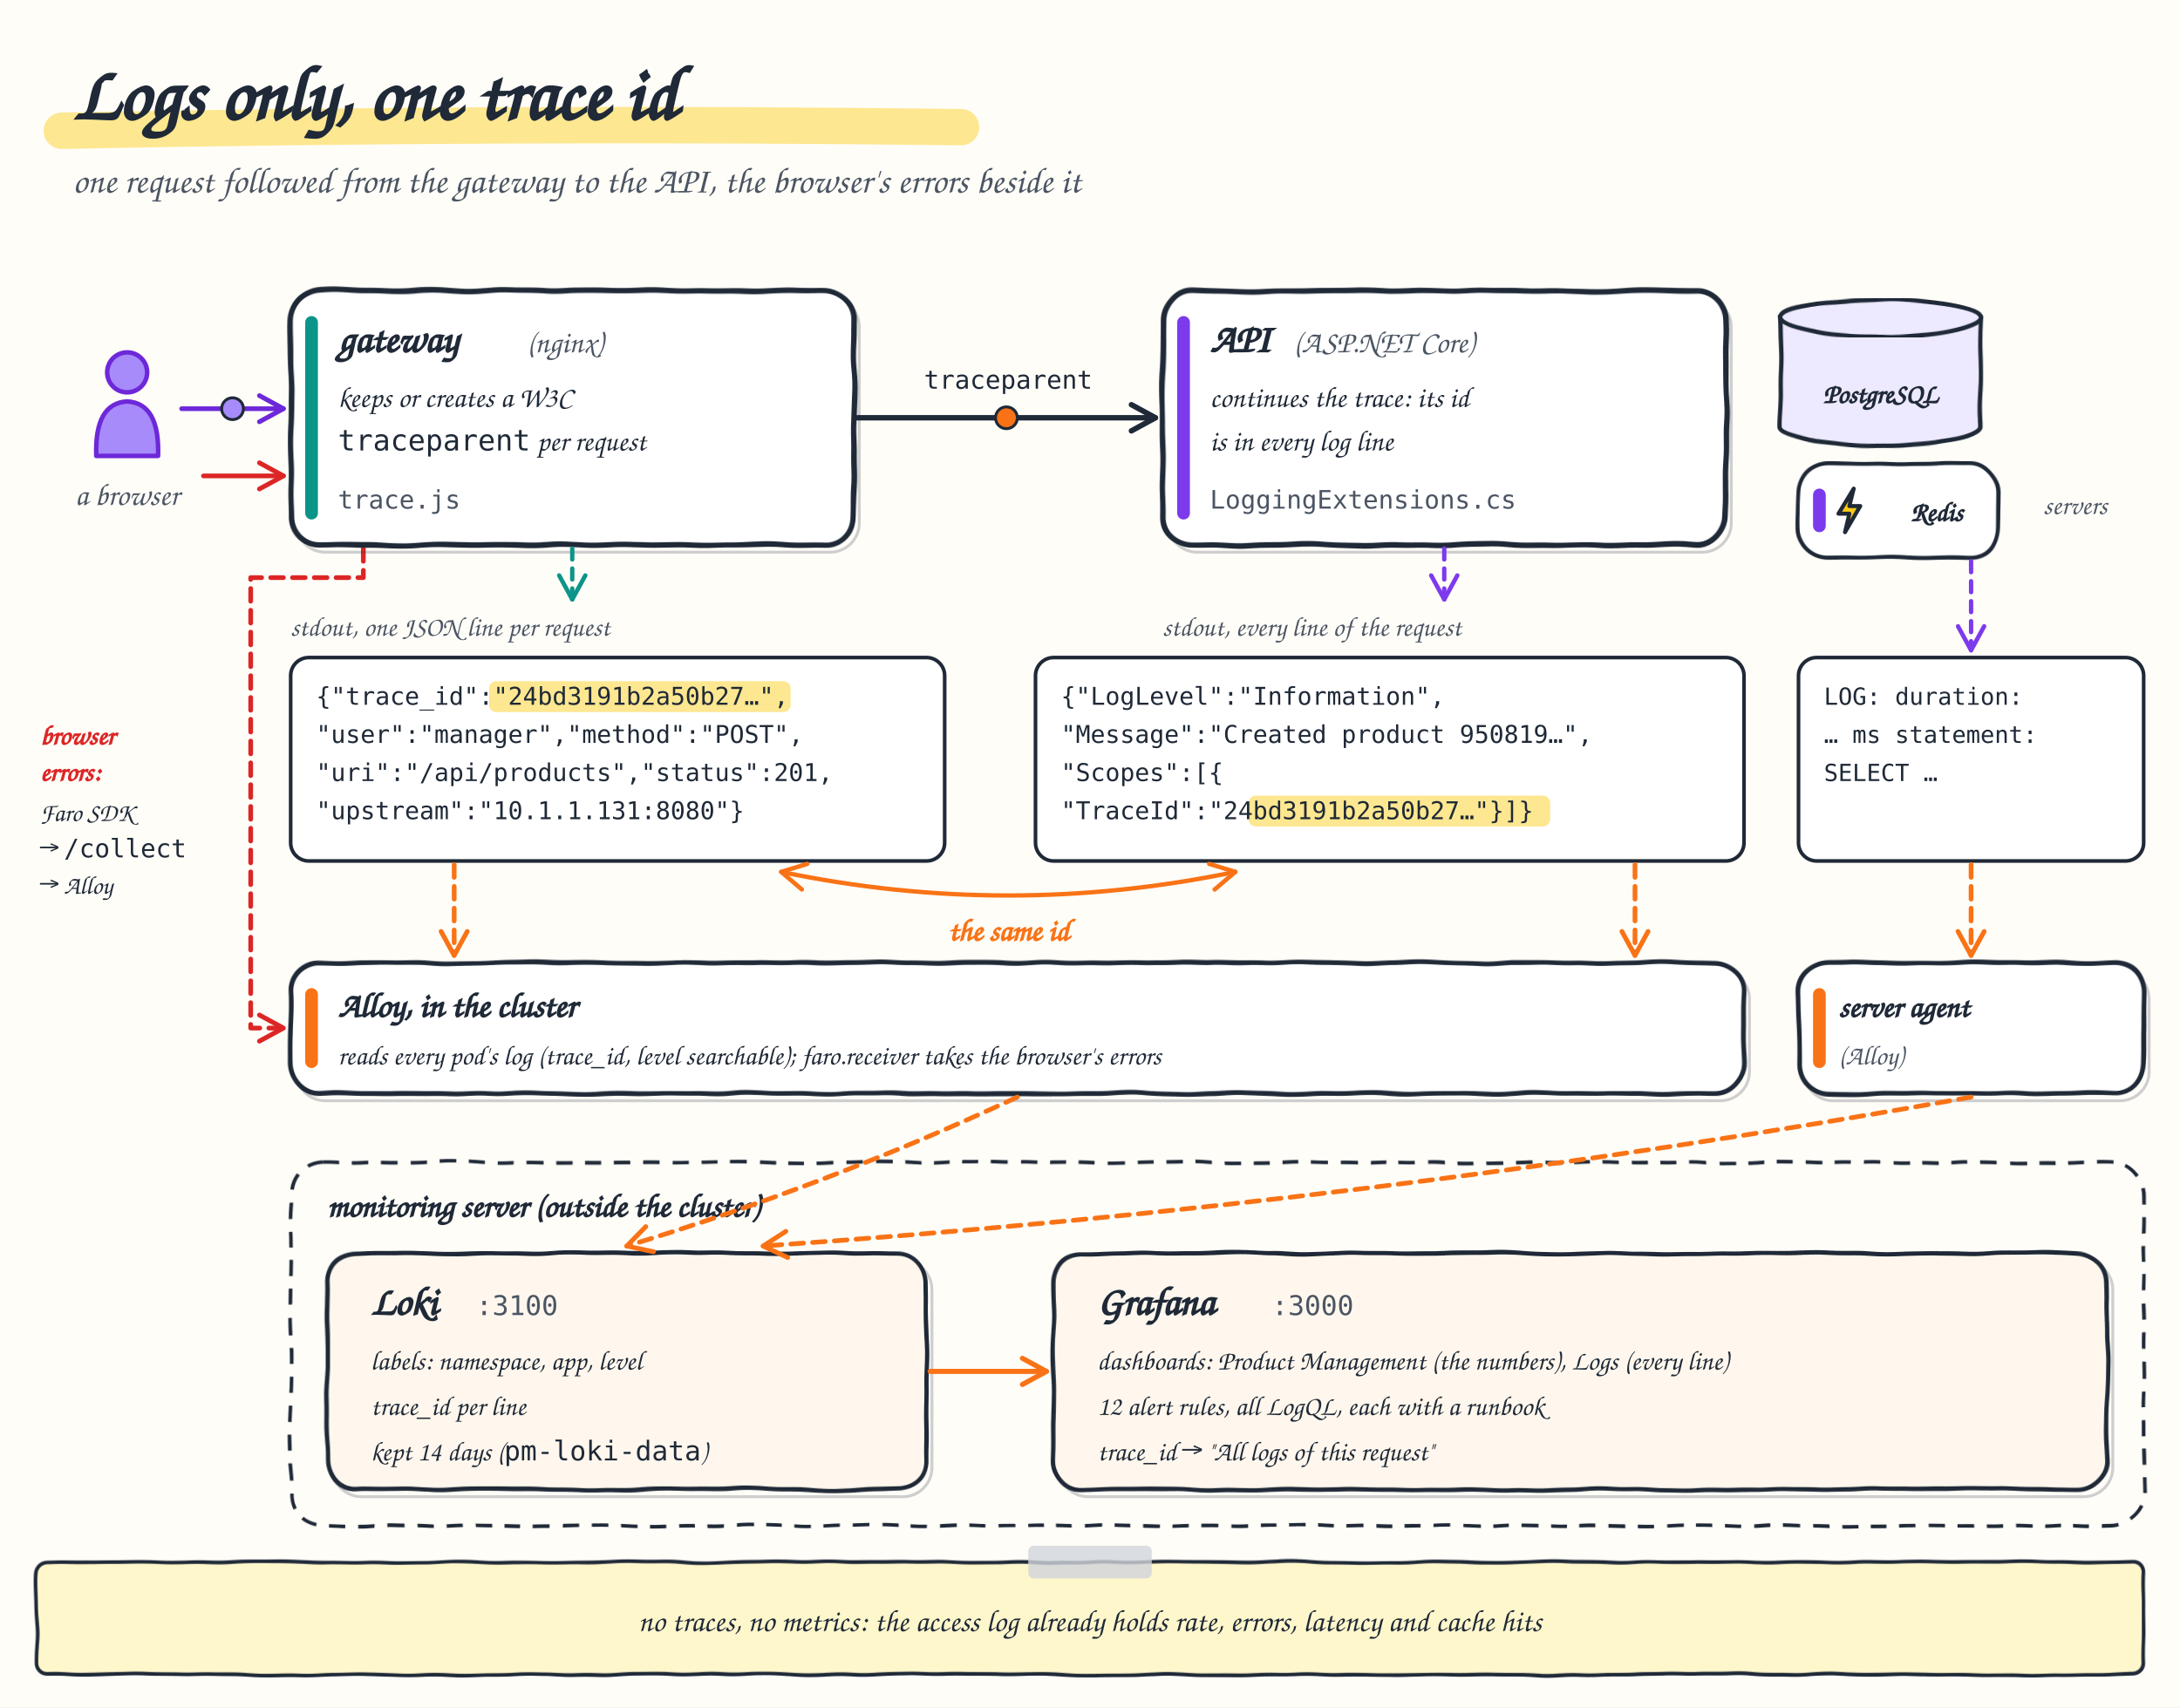
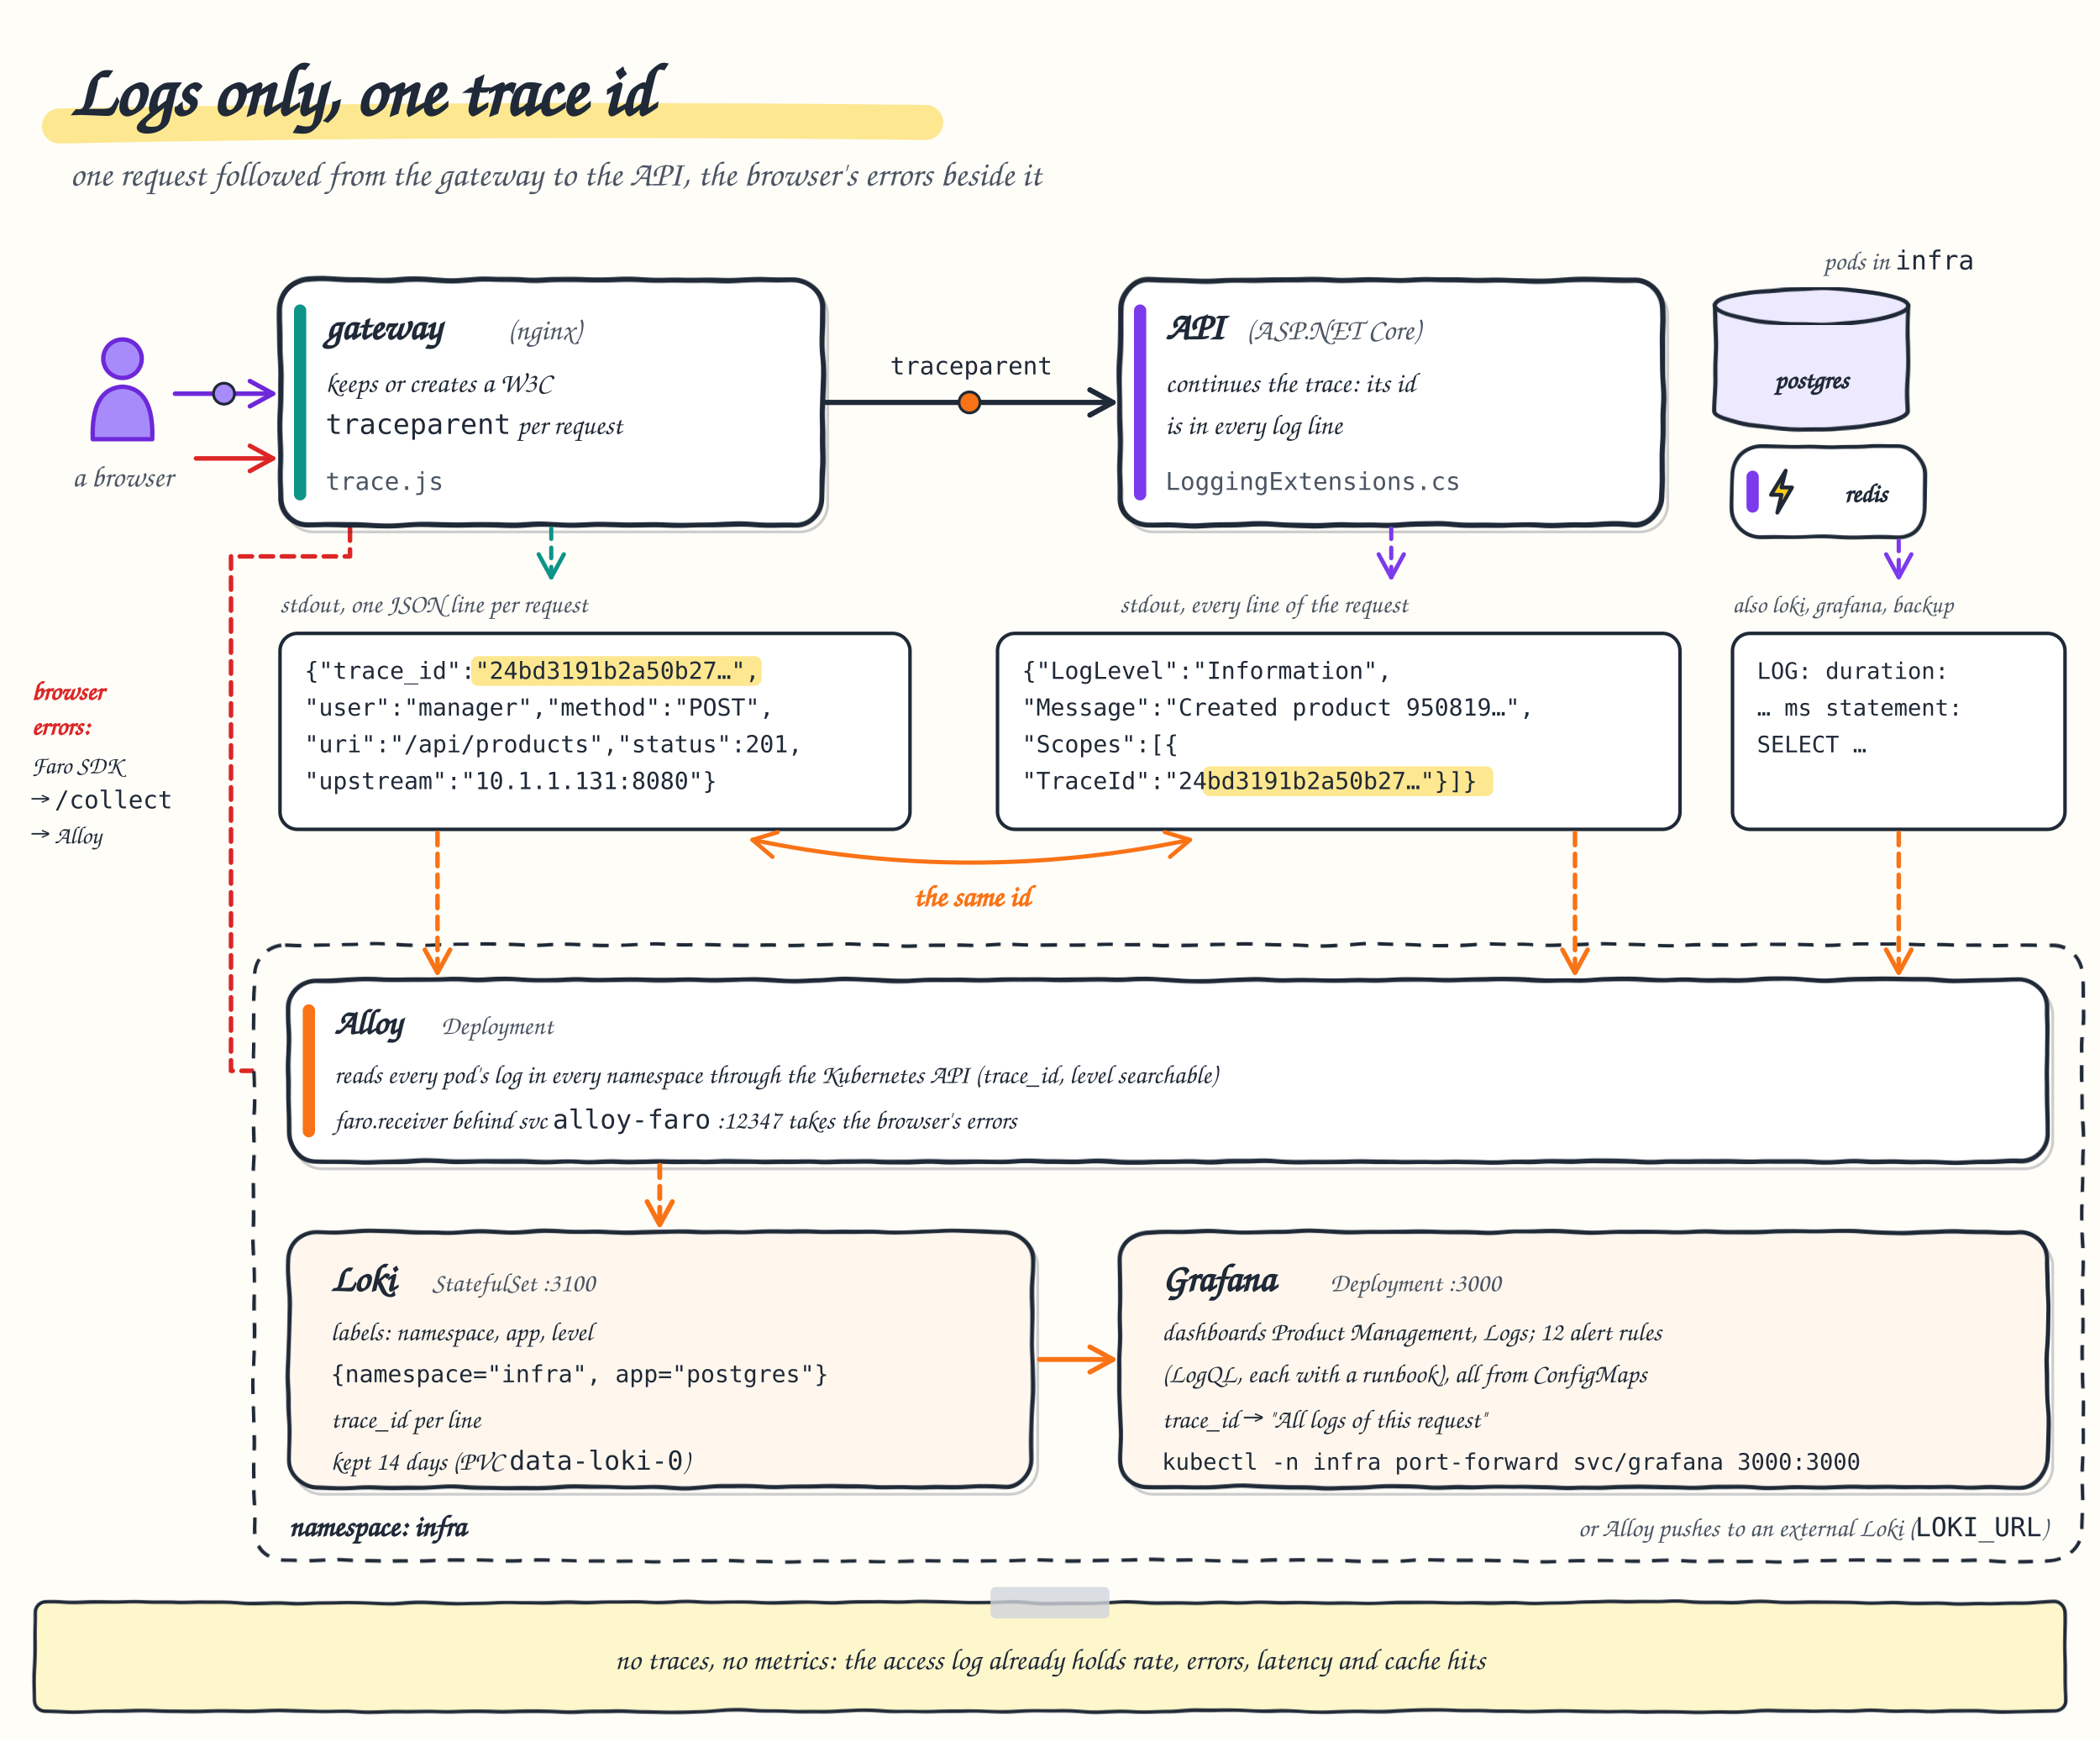
- <svg xmlns="http://www.w3.org/2000/svg" role="img" width="1200" height="940" viewBox="0 0 1200 940" aria-labelledby="t d">
+ <svg xmlns="http://www.w3.org/2000/svg" role="img" width="1200" height="995" viewBox="0 0 1200 995" aria-labelledby="t d">
  <style>.h{font-family:'Segoe Print','Bradley Hand','Chalkboard SE','Comic Neue','Comic Sans MS',cursive;fill:#1f2937}.m{font-family:Menlo,Consolas,monospace;fill:#1f2937}.b{font-weight:700}</style>
  <defs>
    <filter id="r" x="-3%" y="-3%" width="106%" height="106%">
      <feTurbulence type="fractalNoise" baseFrequency="0.03" numOctaves="2" seed="7" />
      <feDisplacementMap in="SourceGraphic" scale="2.6" xChannelSelector="R" yChannelSelector="G" />
    </filter>
  </defs>
-   <rect width="1200" height="940" fill="#fffdf8" />
+   <rect width="1200" height="995" fill="#fffdf8" />
  <path d="M34 72 Q281.5 67 529 70" stroke="#fde68a" stroke-width="20" stroke-linecap="round" fill="none" opacity="0.95" />
  <text x="40" y="66" class="h b" font-size="42">Logs only, one trace id</text>
  <text x="40" y="106" class="h" font-size="20" style="fill:#4b5563">one request followed from the gateway to the API, the browser's errors beside it</text>
  <path d="M53 251 Q52 222 70 221 Q88 222 87 251 Z" fill="#a78bfa" stroke="#6d28d9" stroke-width="2.5" stroke-linejoin="round" />
  <circle cx="70" cy="205" r="11" fill="#a78bfa" stroke="#6d28d9" stroke-width="2.5" />
  <text x="70" y="278" class="h" font-size="17" text-anchor="middle" style="fill:#4b5563">a browser</text>
  <path d="M100 225 Q128 225 156 225" fill="none" stroke="#6d28d9" stroke-width="2.6" stroke-linecap="round" />
  <path d="M142.8 217.8 L156 225 M142.8 232.2 L156 225" fill="none" stroke="#6d28d9" stroke-width="2.6" stroke-linecap="round" stroke-linejoin="round" />
  <circle cx="128" cy="225" r="6" fill="#a78bfa" stroke="#1f2937" stroke-width="1.6" />
  <path d="M112 262 Q134 262 156 262" fill="none" stroke="#dc2626" stroke-width="2.6" stroke-linecap="round" />
  <path d="M142.8 254.8 L156 262 M142.8 269.2 L156 262" fill="none" stroke="#dc2626" stroke-width="2.6" stroke-linecap="round" stroke-linejoin="round" />
-   <path d="M200 302 L200 318 L138 318 L138 566 L156 566" fill="none" stroke="#dc2626" stroke-width="2.6" stroke-linecap="round" stroke-linejoin="round" stroke-dasharray="7 5" />
-   <path d="M142.8 558.8 L156 566 M142.8 573.2 L156 566" fill="none" stroke="#dc2626" stroke-width="2.6" stroke-linecap="round" stroke-linejoin="round" />
-   <text x="22" y="410" class="h b" font-size="15" style="fill:#dc2626">
-     <tspan x="22">browser</tspan>
-     <tspan x="22" dy="20">errors:</tspan>
+   <path d="M200 302 L200 318 L132 318 L132 612 L161 612" fill="none" stroke="#dc2626" stroke-width="2.6" stroke-linecap="round" stroke-linejoin="round" stroke-dasharray="7 5" />
+   <path d="M147.8 604.8 L161 612 M147.8 619.2 L161 612" fill="none" stroke="#dc2626" stroke-width="2.6" stroke-linecap="round" stroke-linejoin="round" />
+   <text x="18" y="400" class="h b" font-size="15" style="fill:#dc2626">
+     <tspan x="18">browser</tspan>
+     <tspan x="18" dy="20">errors:</tspan>
  </text>
-   <text x="22" y="452" class="h" font-size="14">
-     <tspan x="22">Faro SDK</tspan>
-     <tspan x="22" dy="20">→ <tspan class="m">/collect</tspan>
+   <text x="18" y="442" class="h" font-size="14">
+     <tspan x="18">Faro SDK</tspan>
+     <tspan x="18" dy="20">→ <tspan class="m">/collect</tspan>
    </tspan>
-     <tspan x="22" dy="20">→ Alloy</tspan>
+     <tspan x="18" dy="20">→ Alloy</tspan>
  </text>
  <rect x="163" y="164" width="310" height="140" rx="16" fill="none" stroke="#1f2937" stroke-width="1.6" opacity="0.22" />
  <rect x="160" y="160" width="310" height="140" rx="16" fill="#fff" stroke="#1f2937" stroke-width="3" filter="url(#r)" />
  <rect x="168" y="174" width="7" height="112" rx="3.5" fill="#0d9488" />
  <text x="186" y="194" class="h b" font-size="22">gateway</text>
  <text x="290" y="194" class="h" font-size="17" style="fill:#4b5563">(nginx)</text>
  <text x="186" y="224" class="h" font-size="16">keeps or creates a W3C</text>
  <text x="186" y="248" class="h" font-size="16">
    <tspan class="m">traceparent</tspan> per request</text>
  <text x="186" y="280" class="m" font-size="14" style="fill:#4b5563">trace.js</text>
  <rect x="643" y="164" width="310" height="140" rx="16" fill="none" stroke="#1f2937" stroke-width="1.6" opacity="0.22" />
  <rect x="640" y="160" width="310" height="140" rx="16" fill="#fff" stroke="#1f2937" stroke-width="3" filter="url(#r)" />
  <rect x="648" y="174" width="7" height="112" rx="3.5" fill="#7c3aed" />
  <text x="666" y="194" class="h b" font-size="22">API</text>
  <text x="712" y="194" class="h" font-size="17" style="fill:#4b5563">(ASP.NET Core)</text>
  <text x="666" y="224" class="h" font-size="16">continues the trace: its id</text>
  <text x="666" y="248" class="h" font-size="16">is in every log line</text>
  <text x="666" y="280" class="m" font-size="14" style="fill:#4b5563">LoggingExtensions.cs</text>
  <path d="M472 230 Q554 230 636 230" fill="none" stroke="#1f2937" stroke-width="3" stroke-linecap="round" />
  <path d="M622.8 222.8 L636 230 M622.8 237.2 L636 230" fill="none" stroke="#1f2937" stroke-width="3" stroke-linecap="round" stroke-linejoin="round" />
  <circle cx="554" cy="230" r="6" fill="#f97316" stroke="#1f2937" stroke-width="1.6" />
  <text x="555" y="214" class="m" font-size="14" text-anchor="middle">traceparent</text>
+   <text x="1085" y="154" class="h" font-size="15" text-anchor="middle" style="fill:#4b5563">pods in <tspan class="m">infra</tspan>
+   </text>
  <path d="M980 175 V235 A55 10 0 0 0 1090 235 V175 Z" fill="#ede9fe" stroke="#1f2937" stroke-width="2.4" filter="url(#r)" />
  <ellipse cx="1035" cy="175" rx="55" ry="10" fill="#ede9fe" stroke="#1f2937" stroke-width="2.4" filter="url(#r)" />
-   <text x="1035" y="222" class="h b" font-size="15" text-anchor="middle">PostgreSQL</text>
+   <text x="1035" y="222" class="h b" font-size="15" text-anchor="middle">postgres</text>
  <rect x="990" y="255" width="110" height="52" rx="16" fill="#fff" stroke="#1f2937" stroke-width="2.2" filter="url(#r)" />
  <rect x="998" y="269" width="7" height="24" rx="3.5" fill="#7c3aed" />
  <path d="M1020.4 269 L1012 282.8 L1018 282.8 L1015.6 293 L1024 278.6 L1018 278.6 L1020.4 269 Z" fill="#facc15" stroke="#1f2937" stroke-width="2.2" stroke-linejoin="round" />
-   <text x="1066" y="287" class="h b" font-size="15" text-anchor="middle">Redis</text>
-   <text x="1160" y="283" class="h" font-size="15" text-anchor="end" style="fill:#4b5563">servers</text>
+   <text x="1066" y="287" class="h b" font-size="15" text-anchor="middle">redis</text>
  <text x="160" y="350" class="h" font-size="15" style="fill:#4b5563">stdout, one JSON line per request</text>
  <path d="M315 302 Q315 316 315 330" fill="none" stroke="#0d9488" stroke-width="2.4" stroke-linecap="round" stroke-dasharray="6 5" />
  <path d="M322.2 316.8 L315 330 M307.8 316.8 L315 330" fill="none" stroke="#0d9488" stroke-width="2.4" stroke-linecap="round" stroke-linejoin="round" />
  <rect x="160" y="362" width="360" height="112" rx="10" fill="#fff" stroke="#1f2937" stroke-width="2" />
  <rect x="269.2" y="375" width="166" height="17" rx="4" fill="#fde68a" opacity="0.95" />
  <text x="174" y="388" class="m" font-size="13.5">{"trace_id":"24bd3191b2a50b27…",</text>
  <text x="174" y="409" class="m" font-size="13.5"> "user":"manager","method":"POST",</text>
  <text x="174" y="430" class="m" font-size="13.5"> "uri":"/api/products","status":201,</text>
  <text x="174" y="451" class="m" font-size="13.5"> "upstream":"10.1.1.131:8080"}</text>
  <text x="640" y="350" class="h" font-size="15" style="fill:#4b5563">stdout, every line of the request</text>
  <path d="M795 302 Q795 316 795 330" fill="none" stroke="#7c3aed" stroke-width="2.4" stroke-linecap="round" stroke-dasharray="6 5" />
  <path d="M802.2 316.8 L795 330 M787.8 316.8 L795 330" fill="none" stroke="#7c3aed" stroke-width="2.4" stroke-linecap="round" stroke-linejoin="round" />
  <rect x="570" y="362" width="390" height="112" rx="10" fill="#fff" stroke="#1f2937" stroke-width="2" />
  <rect x="687.3" y="438" width="166" height="17" rx="4" fill="#fde68a" opacity="0.95" />
  <text x="584" y="388" class="m" font-size="13.5">{"LogLevel":"Information",</text>
  <text x="584" y="409" class="m" font-size="13.5"> "Message":"Created product 950819…",</text>
  <text x="584" y="430" class="m" font-size="13.5"> "Scopes":[{</text>
  <text x="584" y="451" class="m" font-size="13.5">   "TraceId":"24bd3191b2a50b27…"}]}</text>
  <path d="M430 480 Q555 506 680 480" fill="none" stroke="#f97316" stroke-width="2.4" stroke-linecap="round" />
  <path d="M665.6 475.6 L680 480 M668.6 489.7 L680 480" fill="none" stroke="#f97316" stroke-width="2.4" stroke-linecap="round" stroke-linejoin="round" />
  <path d="M441.4 489.7 L430 480 M444.4 475.6 L430 480" fill="none" stroke="#f97316" stroke-width="2.4" stroke-linecap="round" stroke-linejoin="round" />
  <text x="555" y="518" class="h b" font-size="17" text-anchor="middle" style="fill:#f97316">the same id</text>
  <rect x="990" y="362" width="190" height="112" rx="10" fill="#fff" stroke="#1f2937" stroke-width="2" />
  <text x="1004" y="388" class="m" font-size="13">LOG: duration:</text>
  <text x="1004" y="409" class="m" font-size="13"> … ms statement:</text>
  <text x="1004" y="430" class="m" font-size="13"> SELECT …</text>
-   <path d="M1085 309 Q1085 333.5 1085 358" fill="none" stroke="#7c3aed" stroke-width="2.4" stroke-linecap="round" stroke-dasharray="6 5" />
-   <path d="M1092.2 344.8 L1085 358 M1077.8 344.8 L1085 358" fill="none" stroke="#7c3aed" stroke-width="2.4" stroke-linecap="round" stroke-linejoin="round" />
-   <rect x="163" y="534" width="800" height="72" rx="16" fill="none" stroke="#1f2937" stroke-width="1.6" opacity="0.22" />
-   <rect x="160" y="530" width="800" height="72" rx="16" fill="#fff" stroke="#1f2937" stroke-width="2.6" filter="url(#r)" />
-   <rect x="168" y="544" width="7" height="44" rx="3.5" fill="#f97316" />
-   <text x="186" y="560" class="h b" font-size="19">Alloy, in the cluster</text>
-   <text x="186" y="586" class="h" font-size="15">reads every pod's log (trace_id, level searchable); faro.receiver takes the browser's errors</text>
-   <path d="M250 476 Q250 501 250 526" fill="none" stroke="#f97316" stroke-width="2.6" stroke-linecap="round" stroke-dasharray="7 5" />
-   <path d="M257.2 512.8 L250 526 M242.8 512.8 L250 526" fill="none" stroke="#f97316" stroke-width="2.6" stroke-linecap="round" stroke-linejoin="round" />
-   <path d="M900 476 Q900 501 900 526" fill="none" stroke="#f97316" stroke-width="2.6" stroke-linecap="round" stroke-dasharray="7 5" />
-   <path d="M907.2 512.8 L900 526 M892.8 512.8 L900 526" fill="none" stroke="#f97316" stroke-width="2.6" stroke-linecap="round" stroke-linejoin="round" />
-   <rect x="993" y="534" width="190" height="72" rx="16" fill="none" stroke="#1f2937" stroke-width="1.6" opacity="0.22" />
-   <rect x="990" y="530" width="190" height="72" rx="16" fill="#fff" stroke="#1f2937" stroke-width="2.6" filter="url(#r)" />
-   <rect x="998" y="544" width="7" height="44" rx="3.5" fill="#f97316" />
-   <text x="1012" y="560" class="h b" font-size="17">server agent</text>
-   <text x="1012" y="586" class="h" font-size="15" style="fill:#4b5563">(Alloy)</text>
-   <path d="M1085 476 Q1085 501 1085 526" fill="none" stroke="#f97316" stroke-width="2.6" stroke-linecap="round" stroke-dasharray="7 5" />
-   <path d="M1092.2 512.8 L1085 526 M1077.8 512.8 L1085 526" fill="none" stroke="#f97316" stroke-width="2.6" stroke-linecap="round" stroke-linejoin="round" />
-   <rect x="160" y="640" width="1020" height="200" rx="18" fill="#fffdf8" stroke="#1f2937" stroke-width="2" stroke-dasharray="9 7" filter="url(#r)" />
-   <text x="180" y="670" class="h b" font-size="18">monitoring server (outside the cluster)</text>
-   <rect x="183" y="694" width="330" height="130" rx="16" fill="none" stroke="#1f2937" stroke-width="1.6" opacity="0.22" />
-   <rect x="180" y="690" width="330" height="130" rx="16" fill="#fff7ed" stroke="#1f2937" stroke-width="2.4" filter="url(#r)" />
-   <text x="204" y="724" class="h b" font-size="22">Loki</text>
-   <text x="262" y="724" class="m" font-size="15" style="fill:#4b5563">:3100</text>
-   <text x="204" y="754" class="h" font-size="15">labels: namespace, app, level</text>
-   <text x="204" y="779" class="h" font-size="15">trace_id per line</text>
-   <text x="204" y="804" class="h" font-size="15">kept 14 days (<tspan class="m">pm-loki-data</tspan>)</text>
-   <rect x="583" y="694" width="580" height="130" rx="16" fill="none" stroke="#1f2937" stroke-width="1.6" opacity="0.22" />
-   <rect x="580" y="690" width="580" height="130" rx="16" fill="#fff7ed" stroke="#1f2937" stroke-width="2.4" filter="url(#r)" />
-   <text x="604" y="724" class="h b" font-size="22">Grafana</text>
-   <text x="700" y="724" class="m" font-size="15" style="fill:#4b5563">:3000</text>
-   <text x="604" y="754" class="h" font-size="15">dashboards: Product Management (the numbers), Logs (every line)</text>
-   <text x="604" y="779" class="h" font-size="15">12 alert rules, all LogQL, each with a runbook</text>
-   <text x="604" y="804" class="h" font-size="15">trace_id → "All logs of this request"</text>
-   <path d="M512 755 Q544 755 576 755" fill="none" stroke="#f97316" stroke-width="2.8" stroke-linecap="round" />
-   <path d="M562.8 747.8 L576 755 M562.8 762.2 L576 755" fill="none" stroke="#f97316" stroke-width="2.8" stroke-linecap="round" stroke-linejoin="round" />
-   <path d="M560 604 Q455.4 652.5 345 686" fill="none" stroke="#f97316" stroke-width="2.6" stroke-linecap="round" stroke-dasharray="7 5" />
-   <path d="M359.7 689.1 L345 686 M355.5 675.3 L345 686" fill="none" stroke="#f97316" stroke-width="2.6" stroke-linecap="round" stroke-linejoin="round" />
-   <path d="M1085 604 Q754.7 662.9 420 686" fill="none" stroke="#f97316" stroke-width="2.6" stroke-linecap="round" stroke-dasharray="7 5" />
-   <path d="M433.6 692.3 L420 686 M432.6 677.9 L420 686" fill="none" stroke="#f97316" stroke-width="2.6" stroke-linecap="round" stroke-linejoin="round" />
+   <path d="M1085 309 Q1085 319.5 1085 330" fill="none" stroke="#7c3aed" stroke-width="2.4" stroke-linecap="round" stroke-dasharray="6 5" />
+   <path d="M1092.2 316.8 L1085 330 M1077.8 316.8 L1085 330" fill="none" stroke="#7c3aed" stroke-width="2.4" stroke-linecap="round" stroke-linejoin="round" />
+   <text x="990" y="350" class="h" font-size="14" style="fill:#4b5563">also loki, grafana, backup</text>
+   <rect x="145" y="540" width="1045" height="352" rx="18" fill="#fffdf8" stroke="#1f2937" stroke-width="2" stroke-dasharray="9 7" filter="url(#r)" />
+   <rect x="168" y="564" width="1005" height="104" rx="16" fill="none" stroke="#1f2937" stroke-width="1.6" opacity="0.22" />
+   <rect x="165" y="560" width="1005" height="104" rx="16" fill="#fff" stroke="#1f2937" stroke-width="2.6" filter="url(#r)" />
+   <rect x="173" y="574" width="7" height="76" rx="3.5" fill="#f97316" />
+   <text x="191" y="591" class="h b" font-size="20">Alloy</text>
+   <text x="252" y="591" class="h" font-size="15" style="fill:#4b5563">Deployment</text>
+   <text x="191" y="619" class="h" font-size="15">reads every pod's log in every namespace through the Kubernetes API (trace_id, level searchable)</text>
+   <text x="191" y="645" class="h" font-size="15">faro.receiver behind svc <tspan class="m">alloy-faro</tspan> :12347 takes the browser's errors</text>
+   <path d="M250 476 Q250 516 250 556" fill="none" stroke="#f97316" stroke-width="2.6" stroke-linecap="round" stroke-dasharray="7 5" />
+   <path d="M257.2 542.8 L250 556 M242.8 542.8 L250 556" fill="none" stroke="#f97316" stroke-width="2.6" stroke-linecap="round" stroke-linejoin="round" />
+   <path d="M900 476 Q900 516 900 556" fill="none" stroke="#f97316" stroke-width="2.6" stroke-linecap="round" stroke-dasharray="7 5" />
+   <path d="M907.2 542.8 L900 556 M892.8 542.8 L900 556" fill="none" stroke="#f97316" stroke-width="2.6" stroke-linecap="round" stroke-linejoin="round" />
+   <path d="M1085 476 Q1085 516 1085 556" fill="none" stroke="#f97316" stroke-width="2.6" stroke-linecap="round" stroke-dasharray="7 5" />
+   <path d="M1092.2 542.8 L1085 556 M1077.8 542.8 L1085 556" fill="none" stroke="#f97316" stroke-width="2.6" stroke-linecap="round" stroke-linejoin="round" />
+   <rect x="168" y="708" width="425" height="146" rx="16" fill="none" stroke="#1f2937" stroke-width="1.6" opacity="0.22" />
+   <rect x="165" y="704" width="425" height="146" rx="16" fill="#fff7ed" stroke="#1f2937" stroke-width="2.4" filter="url(#r)" />
+   <text x="189" y="738" class="h b" font-size="22">Loki</text>
+   <text x="247" y="738" class="h" font-size="15" style="fill:#4b5563">StatefulSet :3100</text>
+   <text x="189" y="766" class="h" font-size="15">labels: namespace, app, level</text>
+   <text x="189" y="790" class="m" font-size="13.5">{namespace="infra", app="postgres"}</text>
+   <text x="189" y="816" class="h" font-size="15">trace_id per line</text>
+   <text x="189" y="840" class="h" font-size="15">kept 14 days (PVC <tspan class="m">data-loki-0</tspan>)</text>
+   <rect x="643" y="708" width="530" height="146" rx="16" fill="none" stroke="#1f2937" stroke-width="1.6" opacity="0.22" />
+   <rect x="640" y="704" width="530" height="146" rx="16" fill="#fff7ed" stroke="#1f2937" stroke-width="2.4" filter="url(#r)" />
+   <text x="664" y="738" class="h b" font-size="22">Grafana</text>
+   <text x="760" y="738" class="h" font-size="15" style="fill:#4b5563">Deployment :3000</text>
+   <text x="664" y="766" class="h" font-size="15">dashboards Product Management, Logs; 12 alert rules</text>
+   <text x="664" y="790" class="h" font-size="15">(LogQL, each with a runbook), all from ConfigMaps</text>
+   <text x="664" y="816" class="h" font-size="15">trace_id → "All logs of this request"</text>
+   <text x="664" y="840" class="m" font-size="13">kubectl -n infra port-forward svc/grafana 3000:3000</text>
+   <path d="M377 666 Q377 683 377 700" fill="none" stroke="#f97316" stroke-width="2.8" stroke-linecap="round" stroke-dasharray="7 5" />
+   <path d="M384.2 686.8 L377 700 M369.8 686.8 L377 700" fill="none" stroke="#f97316" stroke-width="2.8" stroke-linecap="round" stroke-linejoin="round" />
+   <path d="M594 777 Q615 777 636 777" fill="none" stroke="#f97316" stroke-width="2.8" stroke-linecap="round" />
+   <path d="M622.8 769.8 L636 777 M622.8 784.2 L636 777" fill="none" stroke="#f97316" stroke-width="2.8" stroke-linecap="round" stroke-linejoin="round" />
+   <text x="165" y="878" class="h b" font-size="17">namespace: infra</text>
+   <text x="1170" y="878" class="h" font-size="15" text-anchor="end" style="fill:#4b5563">or Alloy pushes to an external Loki (<tspan class="m">LOKI_URL</tspan>)</text>
  <g>
-     <rect x="20" y="860" width="1160" height="62" rx="6" fill="#fff7cc" stroke="#1f2937" stroke-width="2" filter="url(#r)" />
-     <rect x="566" y="851" width="68" height="18" rx="3" fill="#d1d5db" opacity="0.8" />
+     <rect x="20" y="916" width="1160" height="62" rx="6" fill="#fff7cc" stroke="#1f2937" stroke-width="2" filter="url(#r)" />
+     <rect x="566" y="907" width="68" height="18" rx="3" fill="#d1d5db" opacity="0.8" />
  </g>
-   <text x="600" y="898" class="h" font-size="17" text-anchor="middle">no traces, no metrics: the access log already holds rate, errors, latency and cache hits</text>
+   <text x="600" y="954" class="h" font-size="17" text-anchor="middle">no traces, no metrics: the access log already holds rate, errors, latency and cache hits</text>
</svg>
